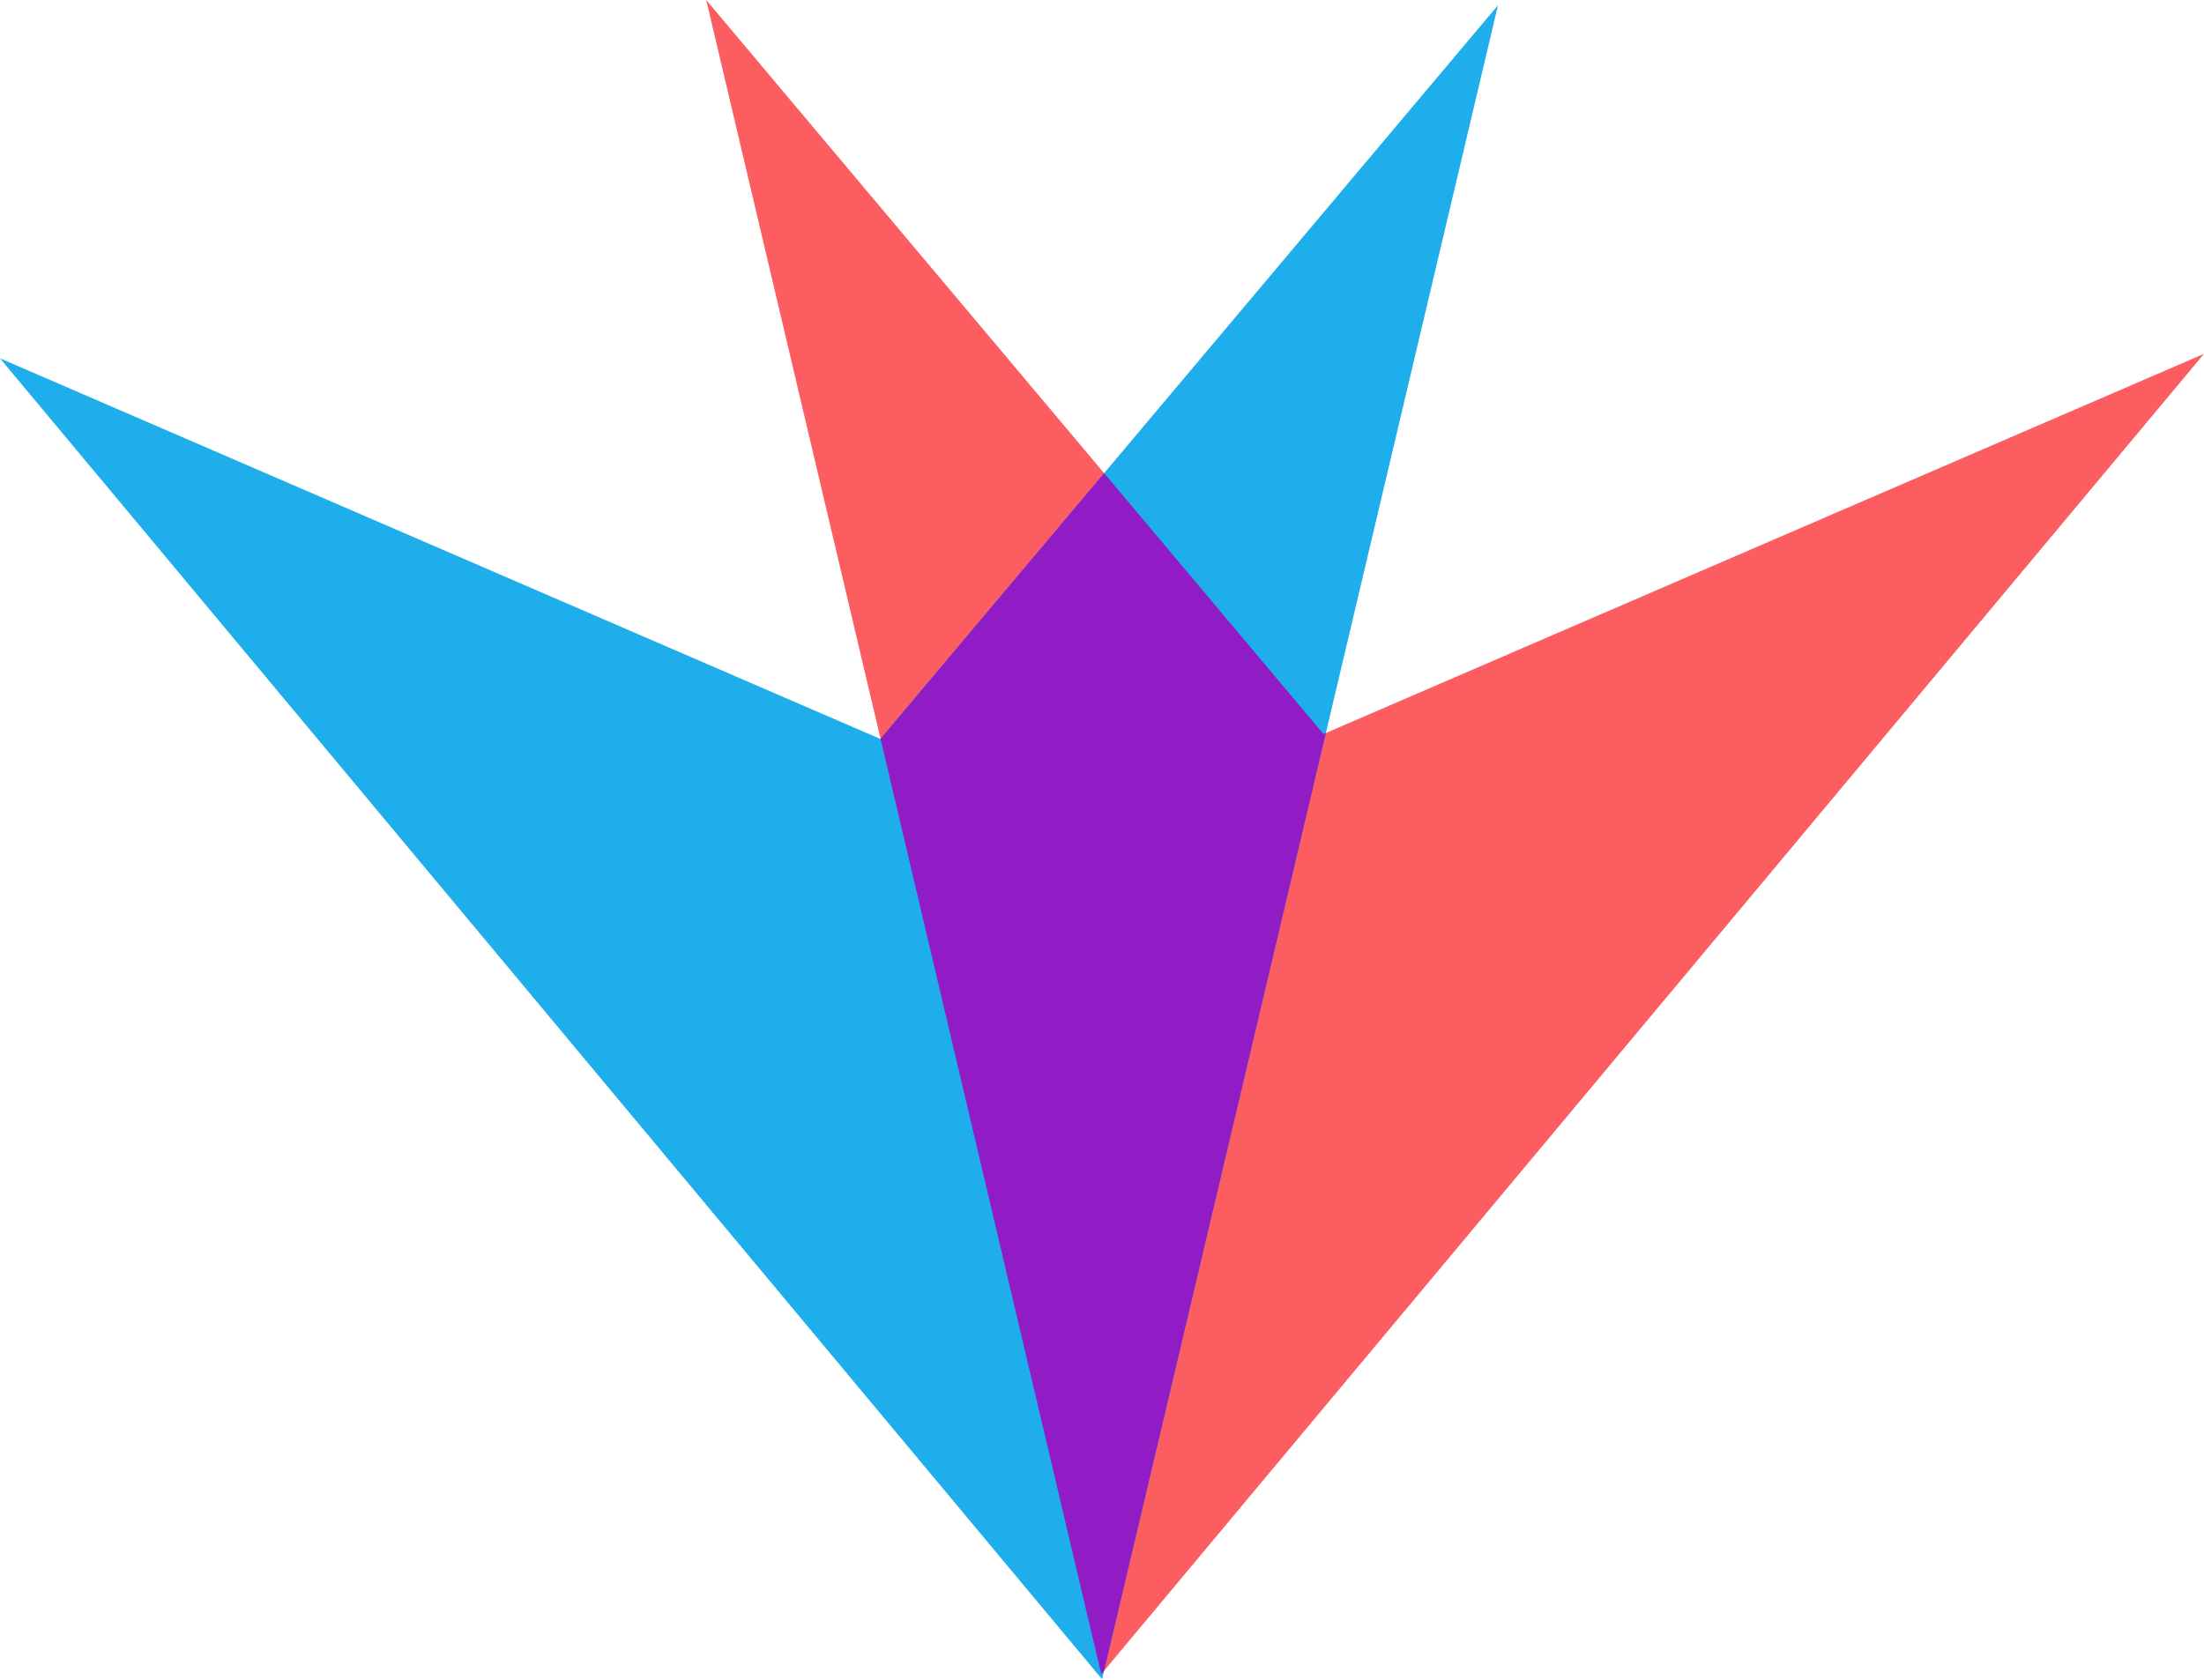
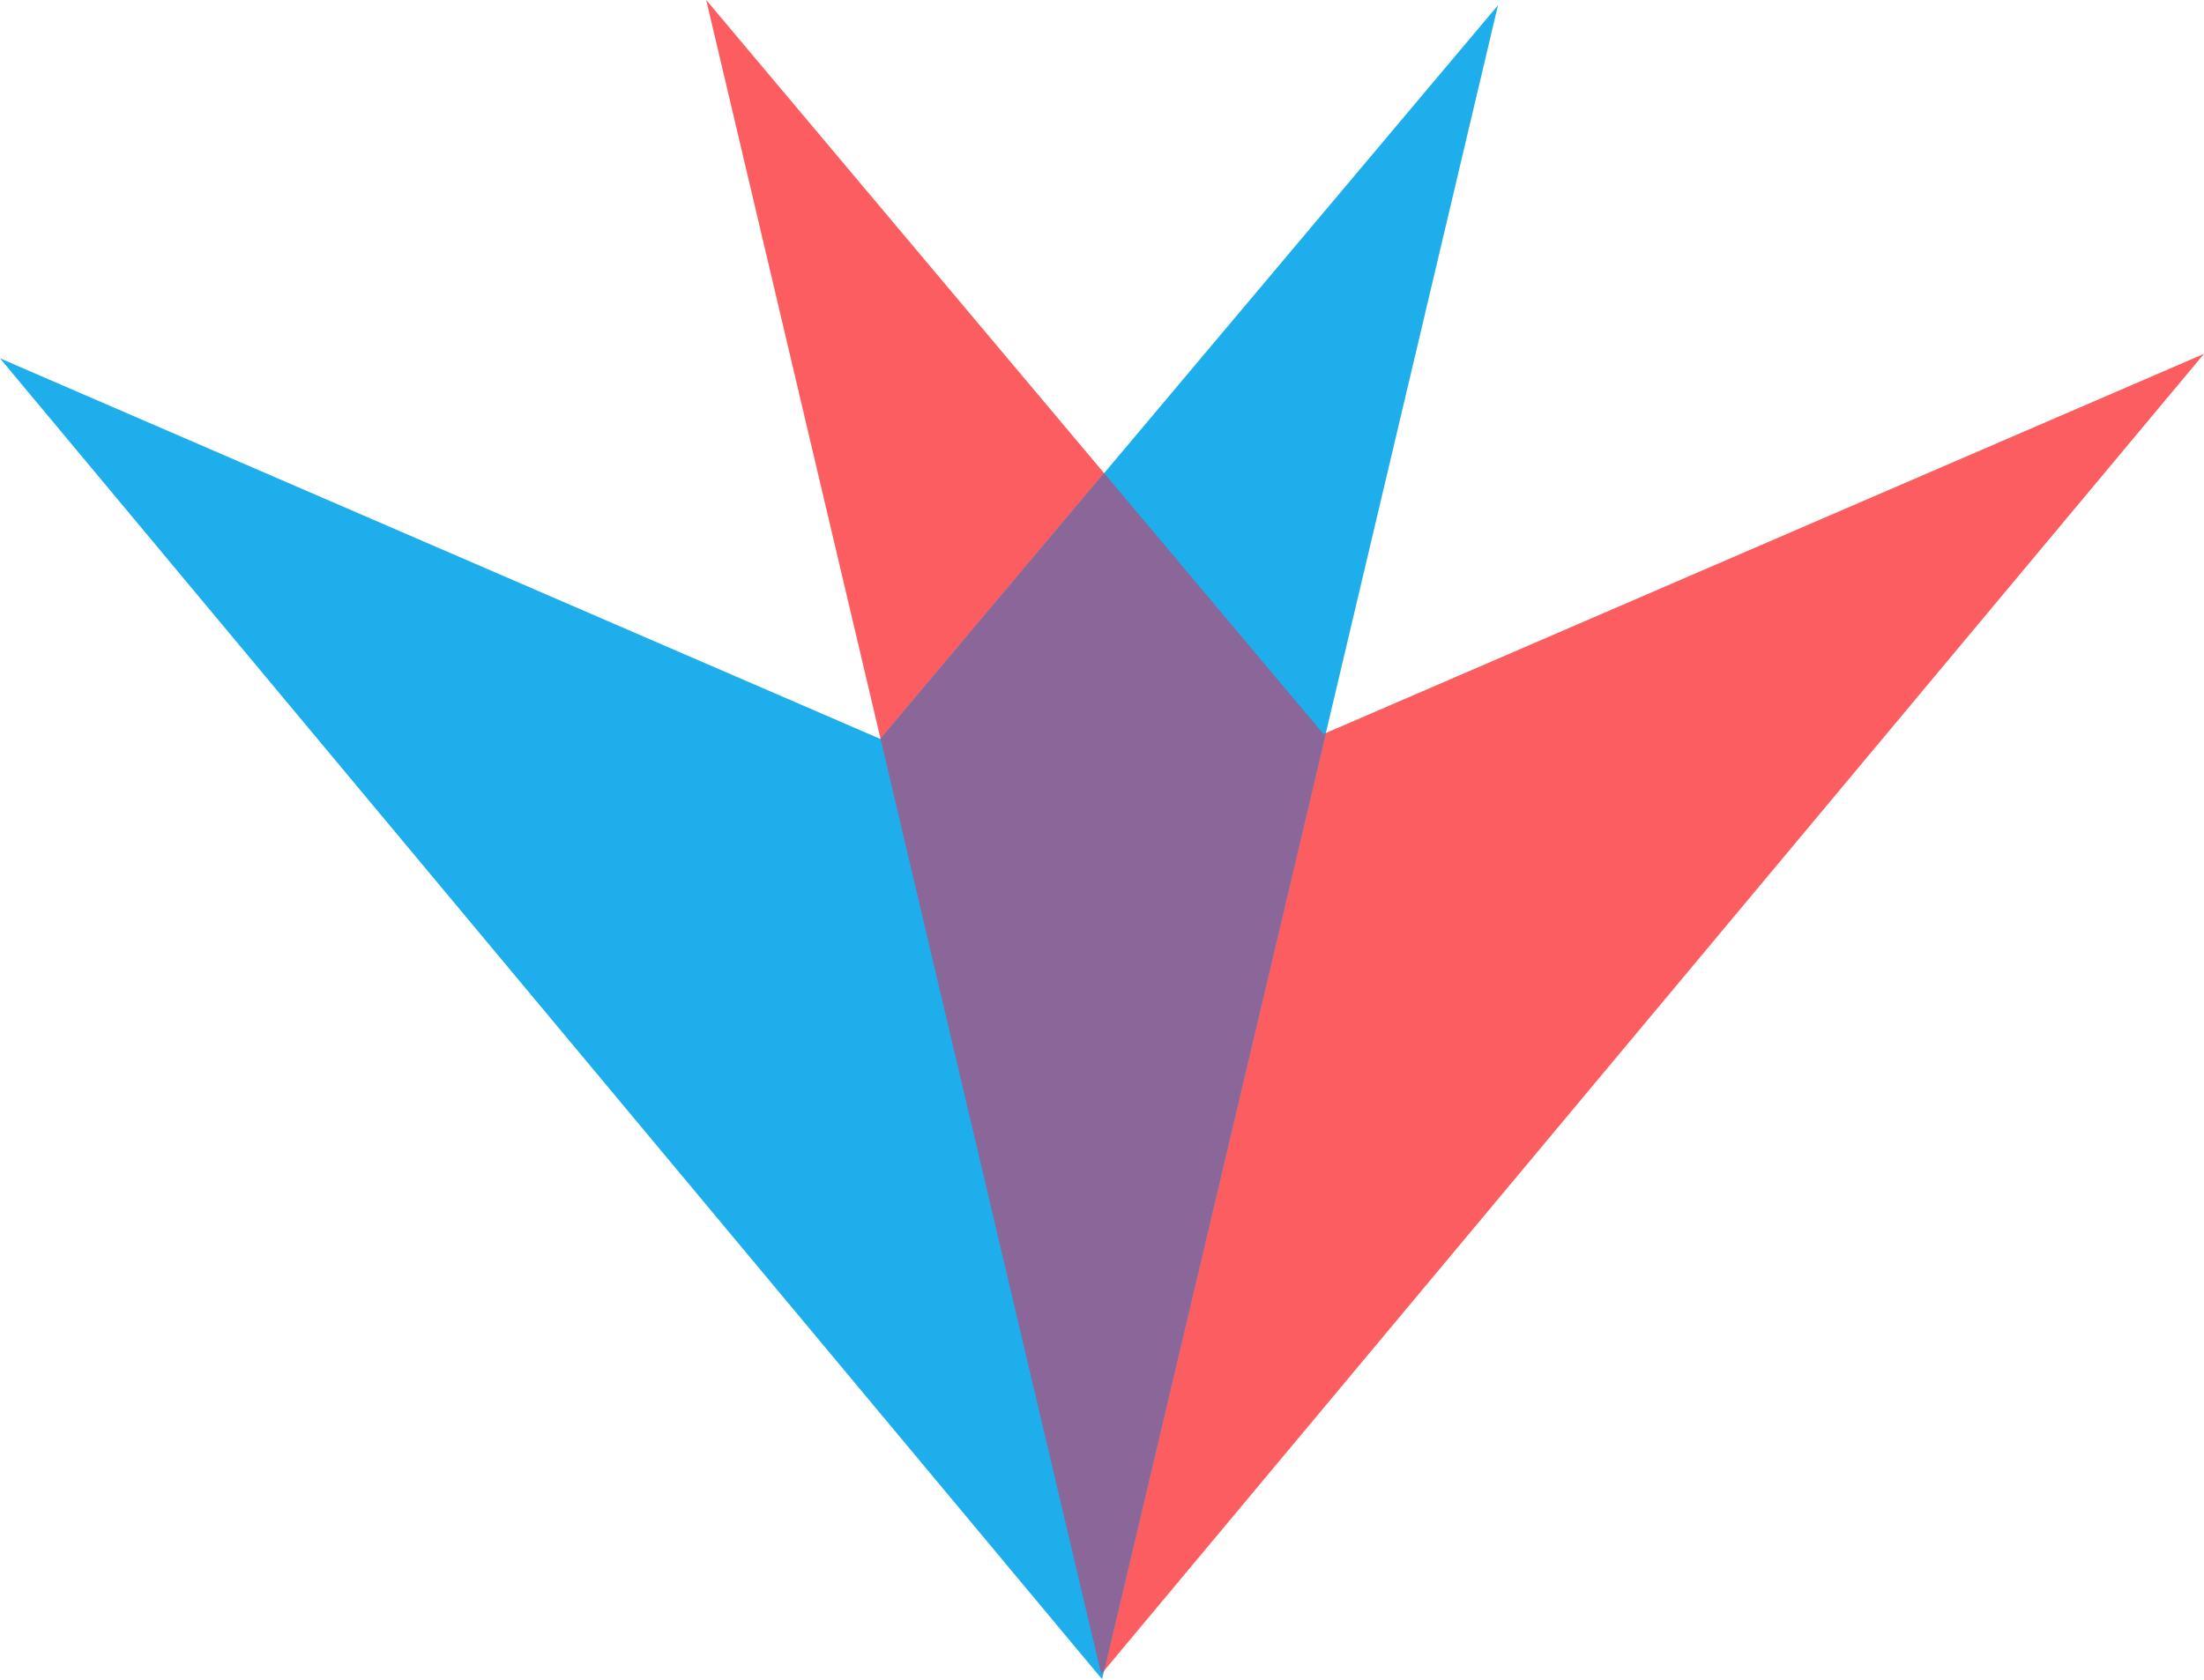
- <svg xmlns="http://www.w3.org/2000/svg" xmlns:xlink="http://www.w3.org/1999/xlink" version="1.1" preserveAspectRatio="xMidYMid meet" viewBox="4.37 83.749 630.53 480.509" width="1000" height="762.07">
-   <defs>
+ <svg xmlns="http://www.w3.org/2000/svg" xmlns:xlink="http://www.w3.org/1999/xlink" version="1.1" preserveAspectRatio="xMidYMid meet" viewBox="4.37 83.749 630.53 480.509" width="1000" height="762.07" id="svg901">
+   <defs id="defs883">
    <path d="M382.99 293.79L508.36 239.64L634.9 185L319.43 562.78L319.43 562.81L319.42 562.8L319.41 562.81L319.42 562.78L206.41 83.75L295.1 189.24L382.99 293.79Z" id="jXNBPrOJi" />
    <path d="M319.67 564.25L319.65 564.24L319.65 564.26L319.64 564.23L4.37 186.28L130.87 240.98L256.23 295.2L344.17 190.71L432.92 85.25L319.66 564.22L319.67 564.25Z" id="c2OrJJQRwC" />
    <path d="M383.68 293.49L320.22 561.84L319.43 562.78L319.43 562.81L319.42 562.8L319.41 562.81L319.42 562.78L256.28 295.15L320.24 219.14L382.99 293.79L383.68 293.49Z" id="c1tRfLurl" />
  </defs>
-   <g>
-     <g>
-       <g>
-         <use xlink:href="#jXNBPrOJi" opacity="1" fill="#fc5d60" fill-opacity="1" />
-       </g>
-       <g>
-         <use xlink:href="#c2OrJJQRwC" opacity="1" fill="#1daeeb" fill-opacity="1" />
-       </g>
-       <g>
-         <use xlink:href="#c1tRfLurl" opacity="1" fill="#911bc4" fill-opacity="1" />
-       </g>
+   <g id="g897">
+     <g id="g887">
+       <use height="100%" width="100%" y="0" x="0" style="opacity:1;fill:#fc5d60;fill-opacity:1" id="use885" xlink:href="#jXNBPrOJi" />
+     </g>
+     <g id="g891">
+       <use height="100%" width="100%" y="0" x="0" style="opacity:1;fill:#1daeeb;fill-opacity:1" id="use889" xlink:href="#c2OrJJQRwC" />
+     </g>
+     <g id="g895">
+       <use height="100%" width="100%" y="0" x="0" style="opacity:1;fill:#8a6699;fill-opacity:1" id="use893" xlink:href="#c1tRfLurl" />
    </g>
  </g>
</svg>
